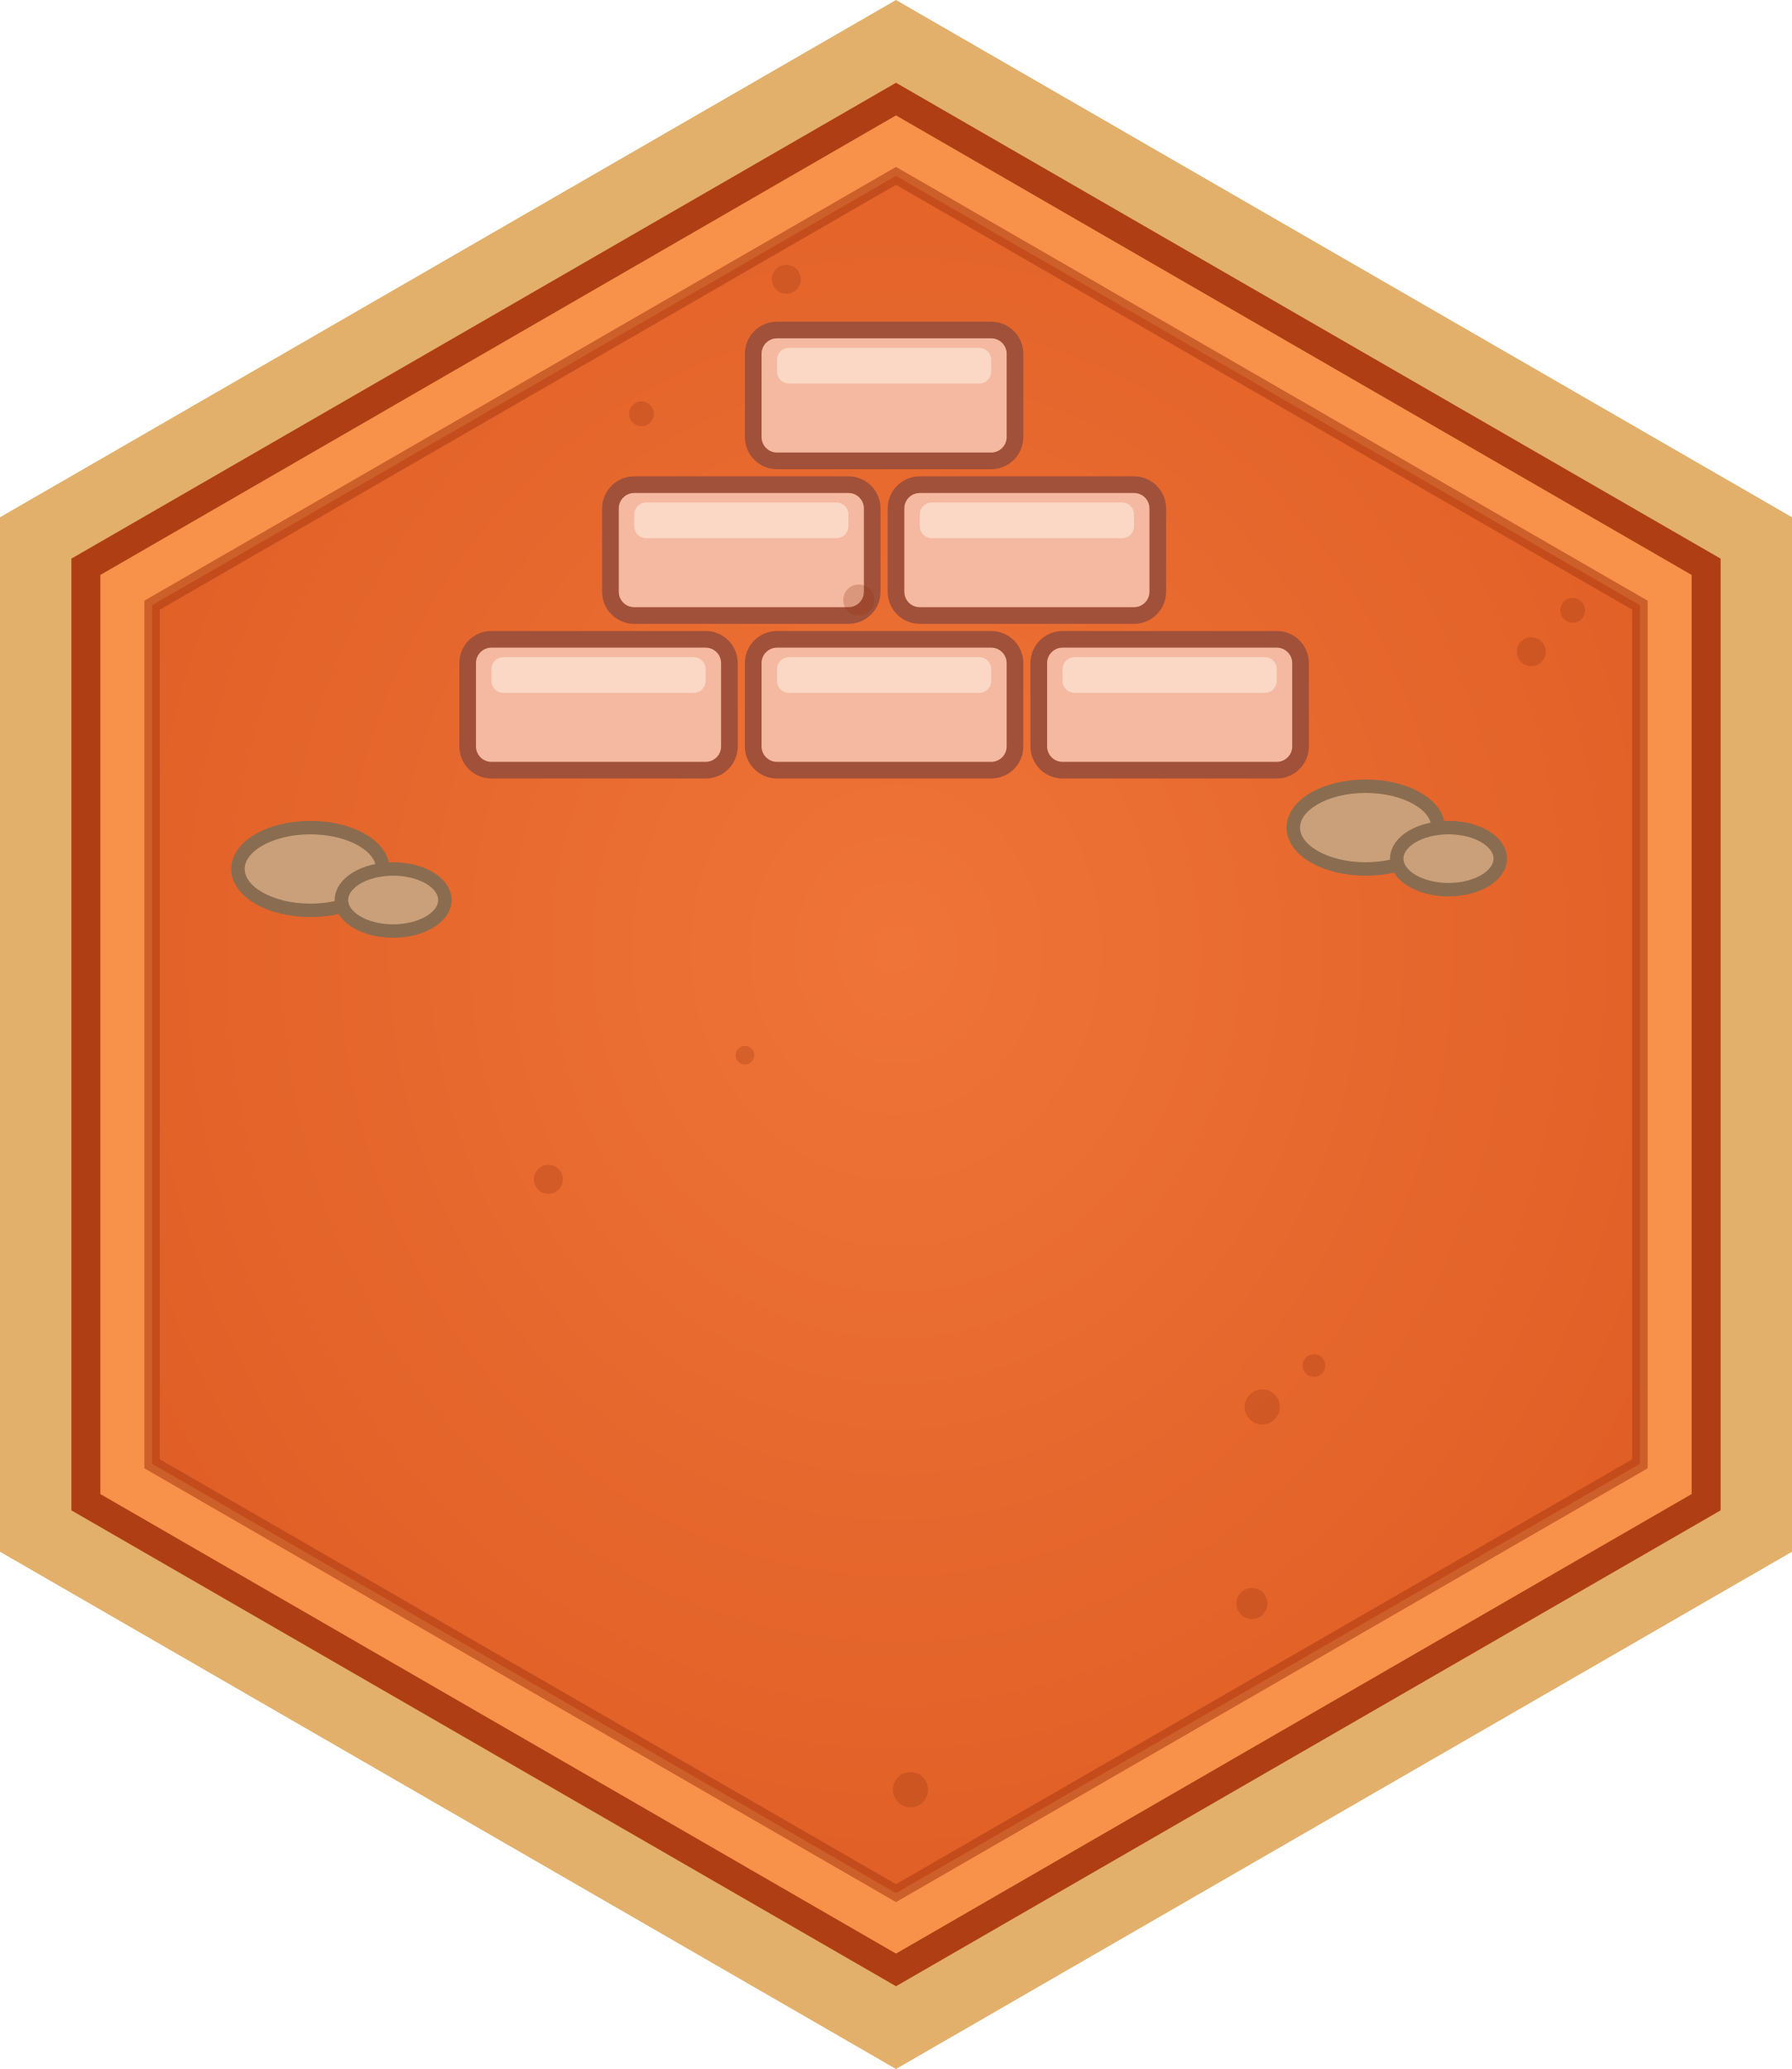
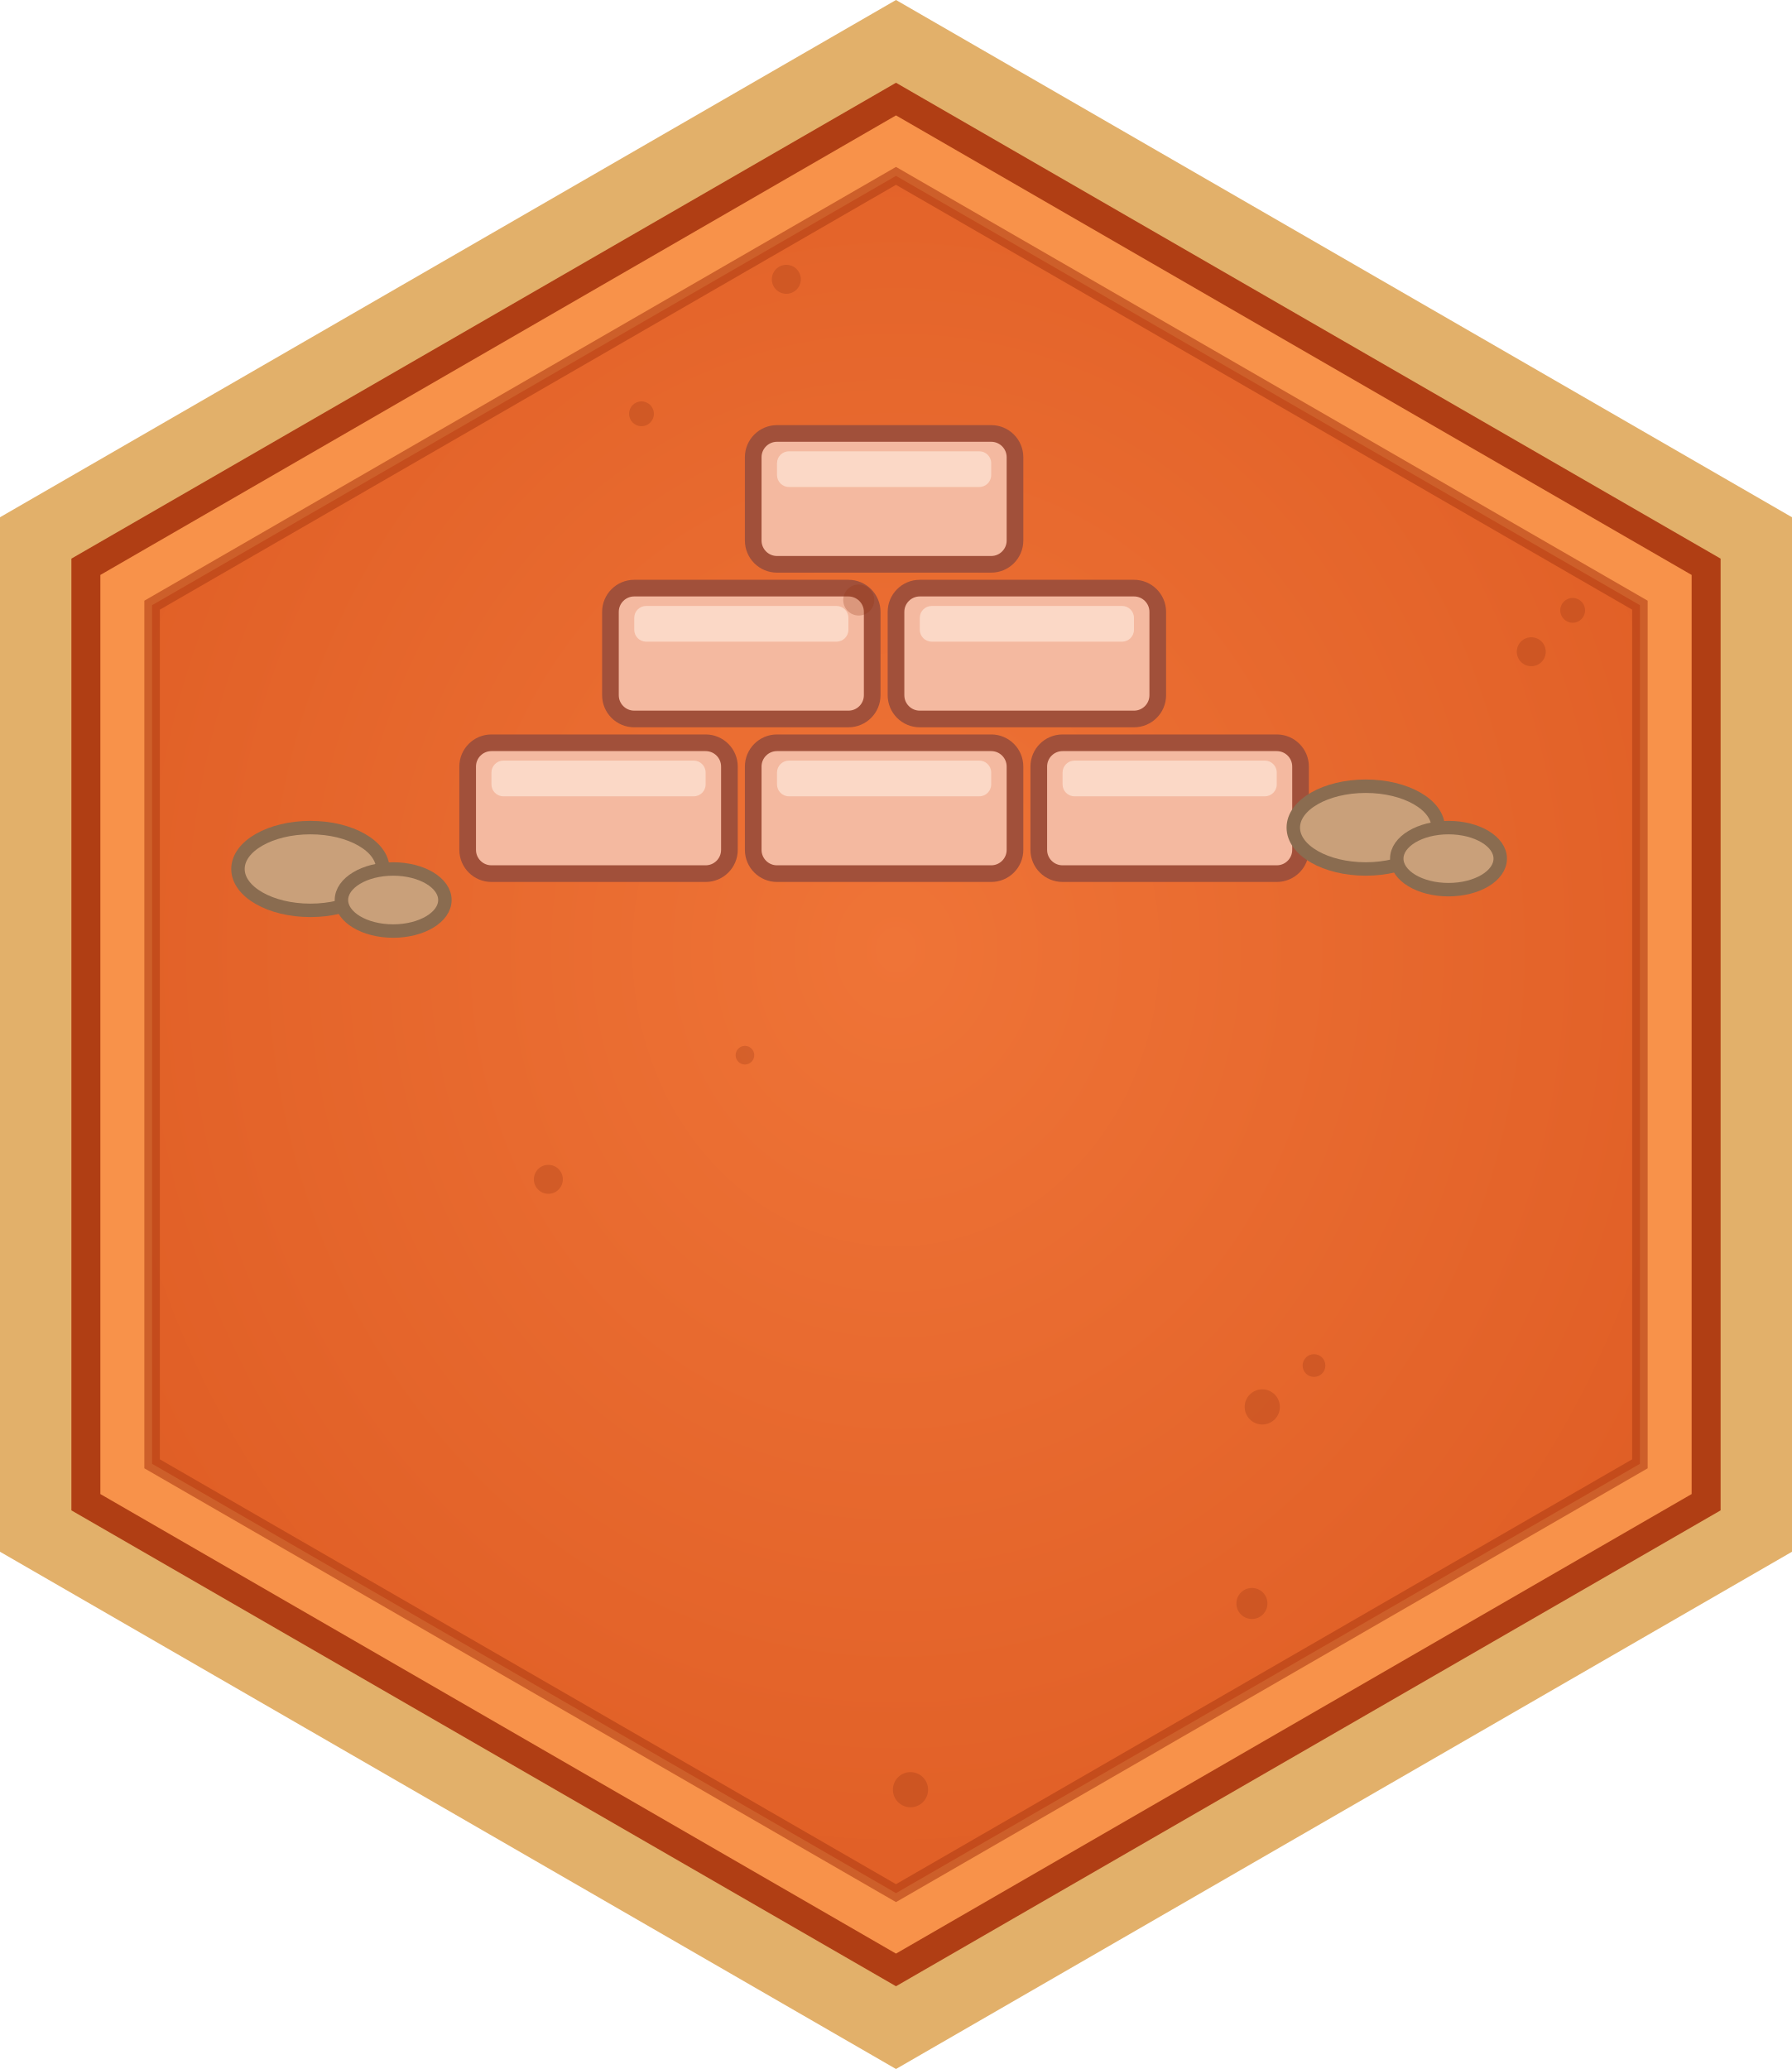
<svg xmlns="http://www.w3.org/2000/svg" viewBox="0 0 173.2 200" width="173.2" height="200">
  <defs>
    <radialGradient id="gh" cx=".5" cy=".45" r=".7">
      <stop offset="0" stop-color="#ef7437" />
      <stop offset="1" stop-color="#dd5a22" />
    </radialGradient>
    <clipPath id="ch">
      <polygon points="86.6,16.0 159.3,58.0 159.3,142.0 86.6,184.0 13.9,142.0 13.9,58.0" />
    </clipPath>
  </defs>
  <polygon points="86.6,0.0 173.2,50.0 173.2,150.0 86.6,200.0 -0.0,150.0 -0.0,50.0" fill="#e2b06a" />
  <polygon points="86.6,8.0 166.3,54.0 166.3,146.0 86.6,192.0 6.9,146.0 6.9,54.0" fill="#b03e14" />
  <polygon points="86.6,8.0 166.3,54.0 166.3,146.0 86.6,192.0 6.9,146.0 6.9,54.0" fill="#f8924a" clip-path="polygon(0 0,100% 0,0 100%)" opacity=".0" />
  <polygon points="86.6,10.0 164.5,55.0 164.5,145.0 86.6,190.0 8.7,145.0 8.7,55.0" fill="#f8924a" stroke="#b03e14" stroke-width="2" />
  <polygon points="86.6,17.0 158.5,58.5 158.5,141.5 86.6,183.0 14.7,141.5 14.7,58.5" fill="url(#gh)" stroke="#b03e14" stroke-width="1.5" stroke-opacity=".6" />
  <g clip-path="url(#ch)">
-     <g transform="translate(86.6 48) scale(1.15)" stroke="#a1503a" stroke-width="1.4">
+     <g transform="translate(86.6 58) scale(1.15)" stroke="#a1503a" stroke-width="1.4">
      <rect x="-36" y="12" width="22" height="11" rx="2" fill="#f4b9a0" />
      <rect x="-34" y="13.5" width="18" height="3" rx="1" fill="#fbd8c6" stroke="none" />
      <rect x="-12" y="12" width="22" height="11" rx="2" fill="#f4b9a0" />
      <rect x="-10" y="13.5" width="18" height="3" rx="1" fill="#fbd8c6" stroke="none" />
      <rect x="12" y="12" width="22" height="11" rx="2" fill="#f4b9a0" />
      <rect x="14" y="13.5" width="18" height="3" rx="1" fill="#fbd8c6" stroke="none" />
      <rect x="-24" y="-1" width="22" height="11" rx="2" fill="#f4b9a0" />
      <rect x="-22" y="0.5" width="18" height="3" rx="1" fill="#fbd8c6" stroke="none" />
      <rect x="0" y="-1" width="22" height="11" rx="2" fill="#f4b9a0" />
      <rect x="2" y="0.5" width="18" height="3" rx="1" fill="#fbd8c6" stroke="none" />
      <rect x="-12" y="-14" width="22" height="11" rx="2" fill="#f4b9a0" />
      <rect x="-10" y="-12.5" width="18" height="3" rx="1" fill="#fbd8c6" stroke="none" />
    </g>
    <g stroke="#8a6c50" stroke-width="1.3">
      <ellipse cx="30" cy="84" rx="7" ry="4" fill="#c9a07a" />
      <ellipse cx="38" cy="87" rx="5" ry="3" fill="#c9a07a" />
    </g>
    <g stroke="#8a6c50" stroke-width="1.3">
      <ellipse cx="132" cy="80" rx="7" ry="4" fill="#c9a07a" />
      <ellipse cx="140" cy="83" rx="5" ry="3" fill="#c9a07a" />
    </g>
    <circle cx="122" cy="136" r="1.7" fill="#8e2f10" opacity="0.25" />
    <circle cx="121" cy="155" r="1.5" fill="#8e2f10" opacity="0.25" />
    <circle cx="83" cy="58" r="1.5" fill="#8e2f10" opacity="0.25" />
    <circle cx="62" cy="40" r="1.2" fill="#8e2f10" opacity="0.25" />
    <circle cx="137" cy="43" r="1.4" fill="#8e2f10" opacity="0.25" />
    <circle cx="72" cy="102" r="0.9" fill="#8e2f10" opacity="0.25" />
    <circle cx="148" cy="63" r="1.4" fill="#8e2f10" opacity="0.25" />
    <circle cx="76" cy="27" r="1.4" fill="#8e2f10" opacity="0.25" />
    <circle cx="39" cy="33" r="0.8" fill="#8e2f10" opacity="0.25" />
    <circle cx="41" cy="39" r="1.4" fill="#8e2f10" opacity="0.25" />
    <circle cx="88" cy="173" r="1.7" fill="#8e2f10" opacity="0.25" />
    <circle cx="152" cy="59" r="1.2" fill="#8e2f10" opacity="0.25" />
    <circle cx="53" cy="114" r="1.4" fill="#8e2f10" opacity="0.25" />
    <circle cx="127" cy="132" r="1.1" fill="#8e2f10" opacity="0.25" />
  </g>
</svg>
